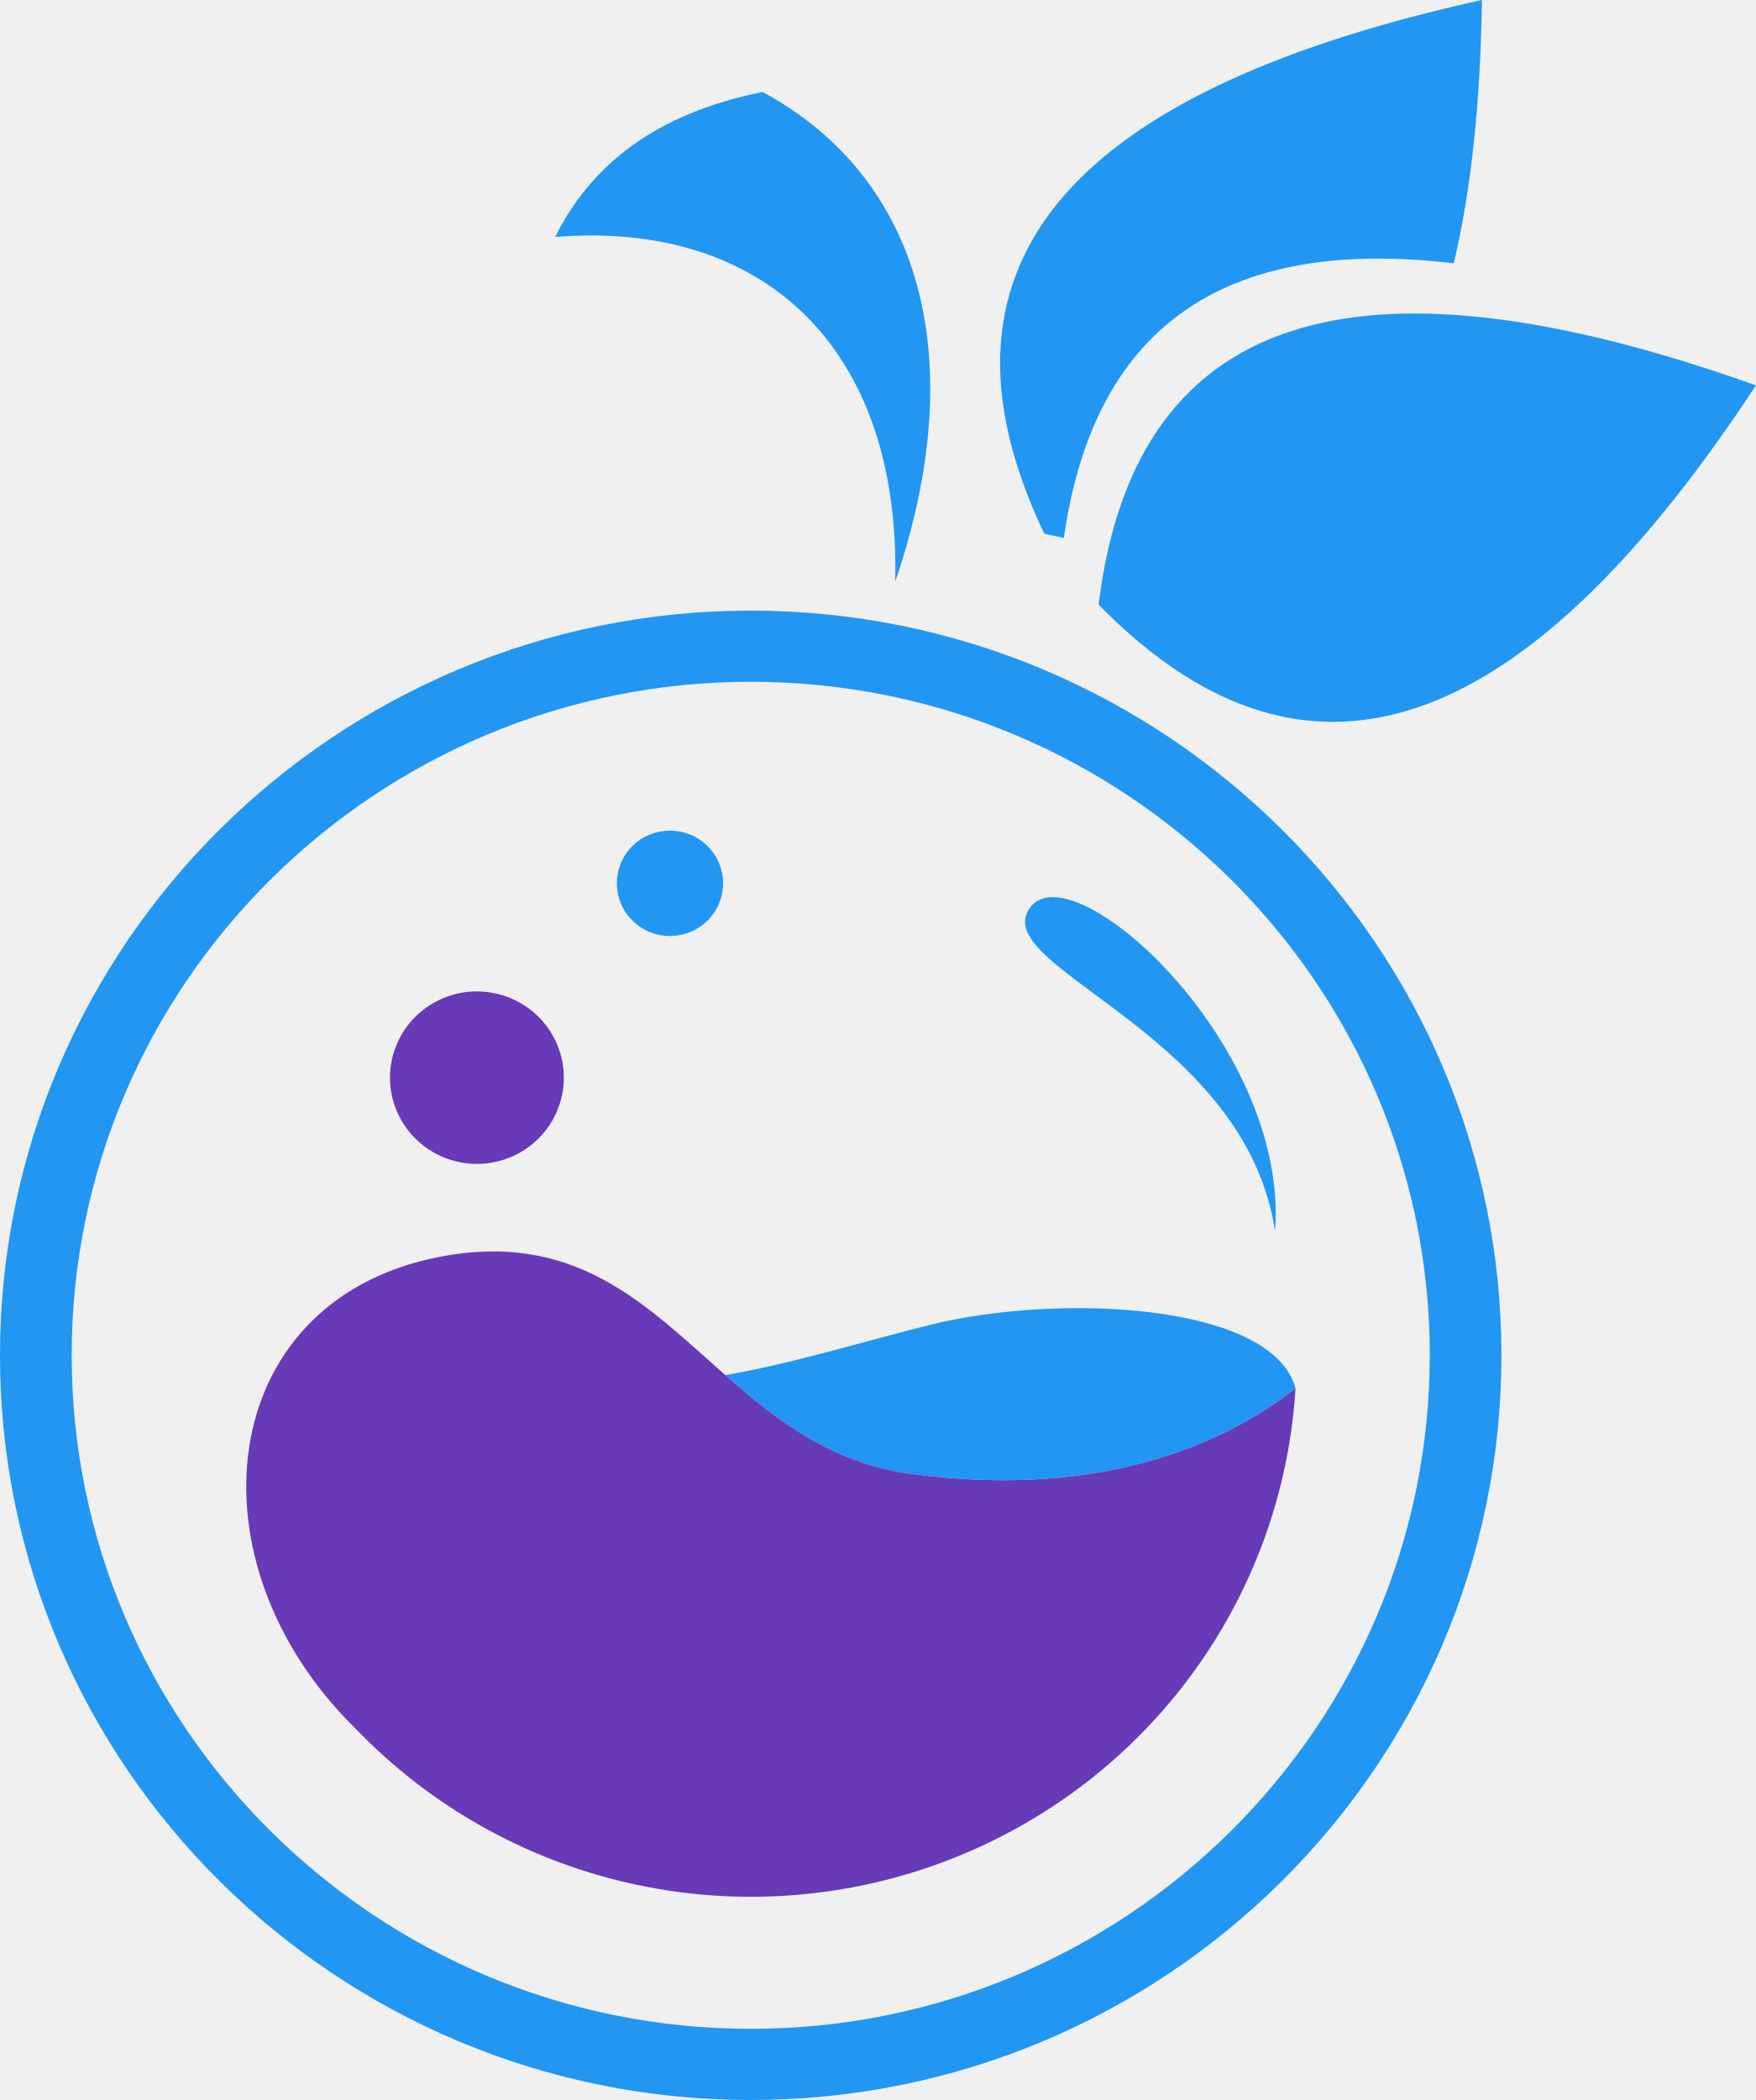
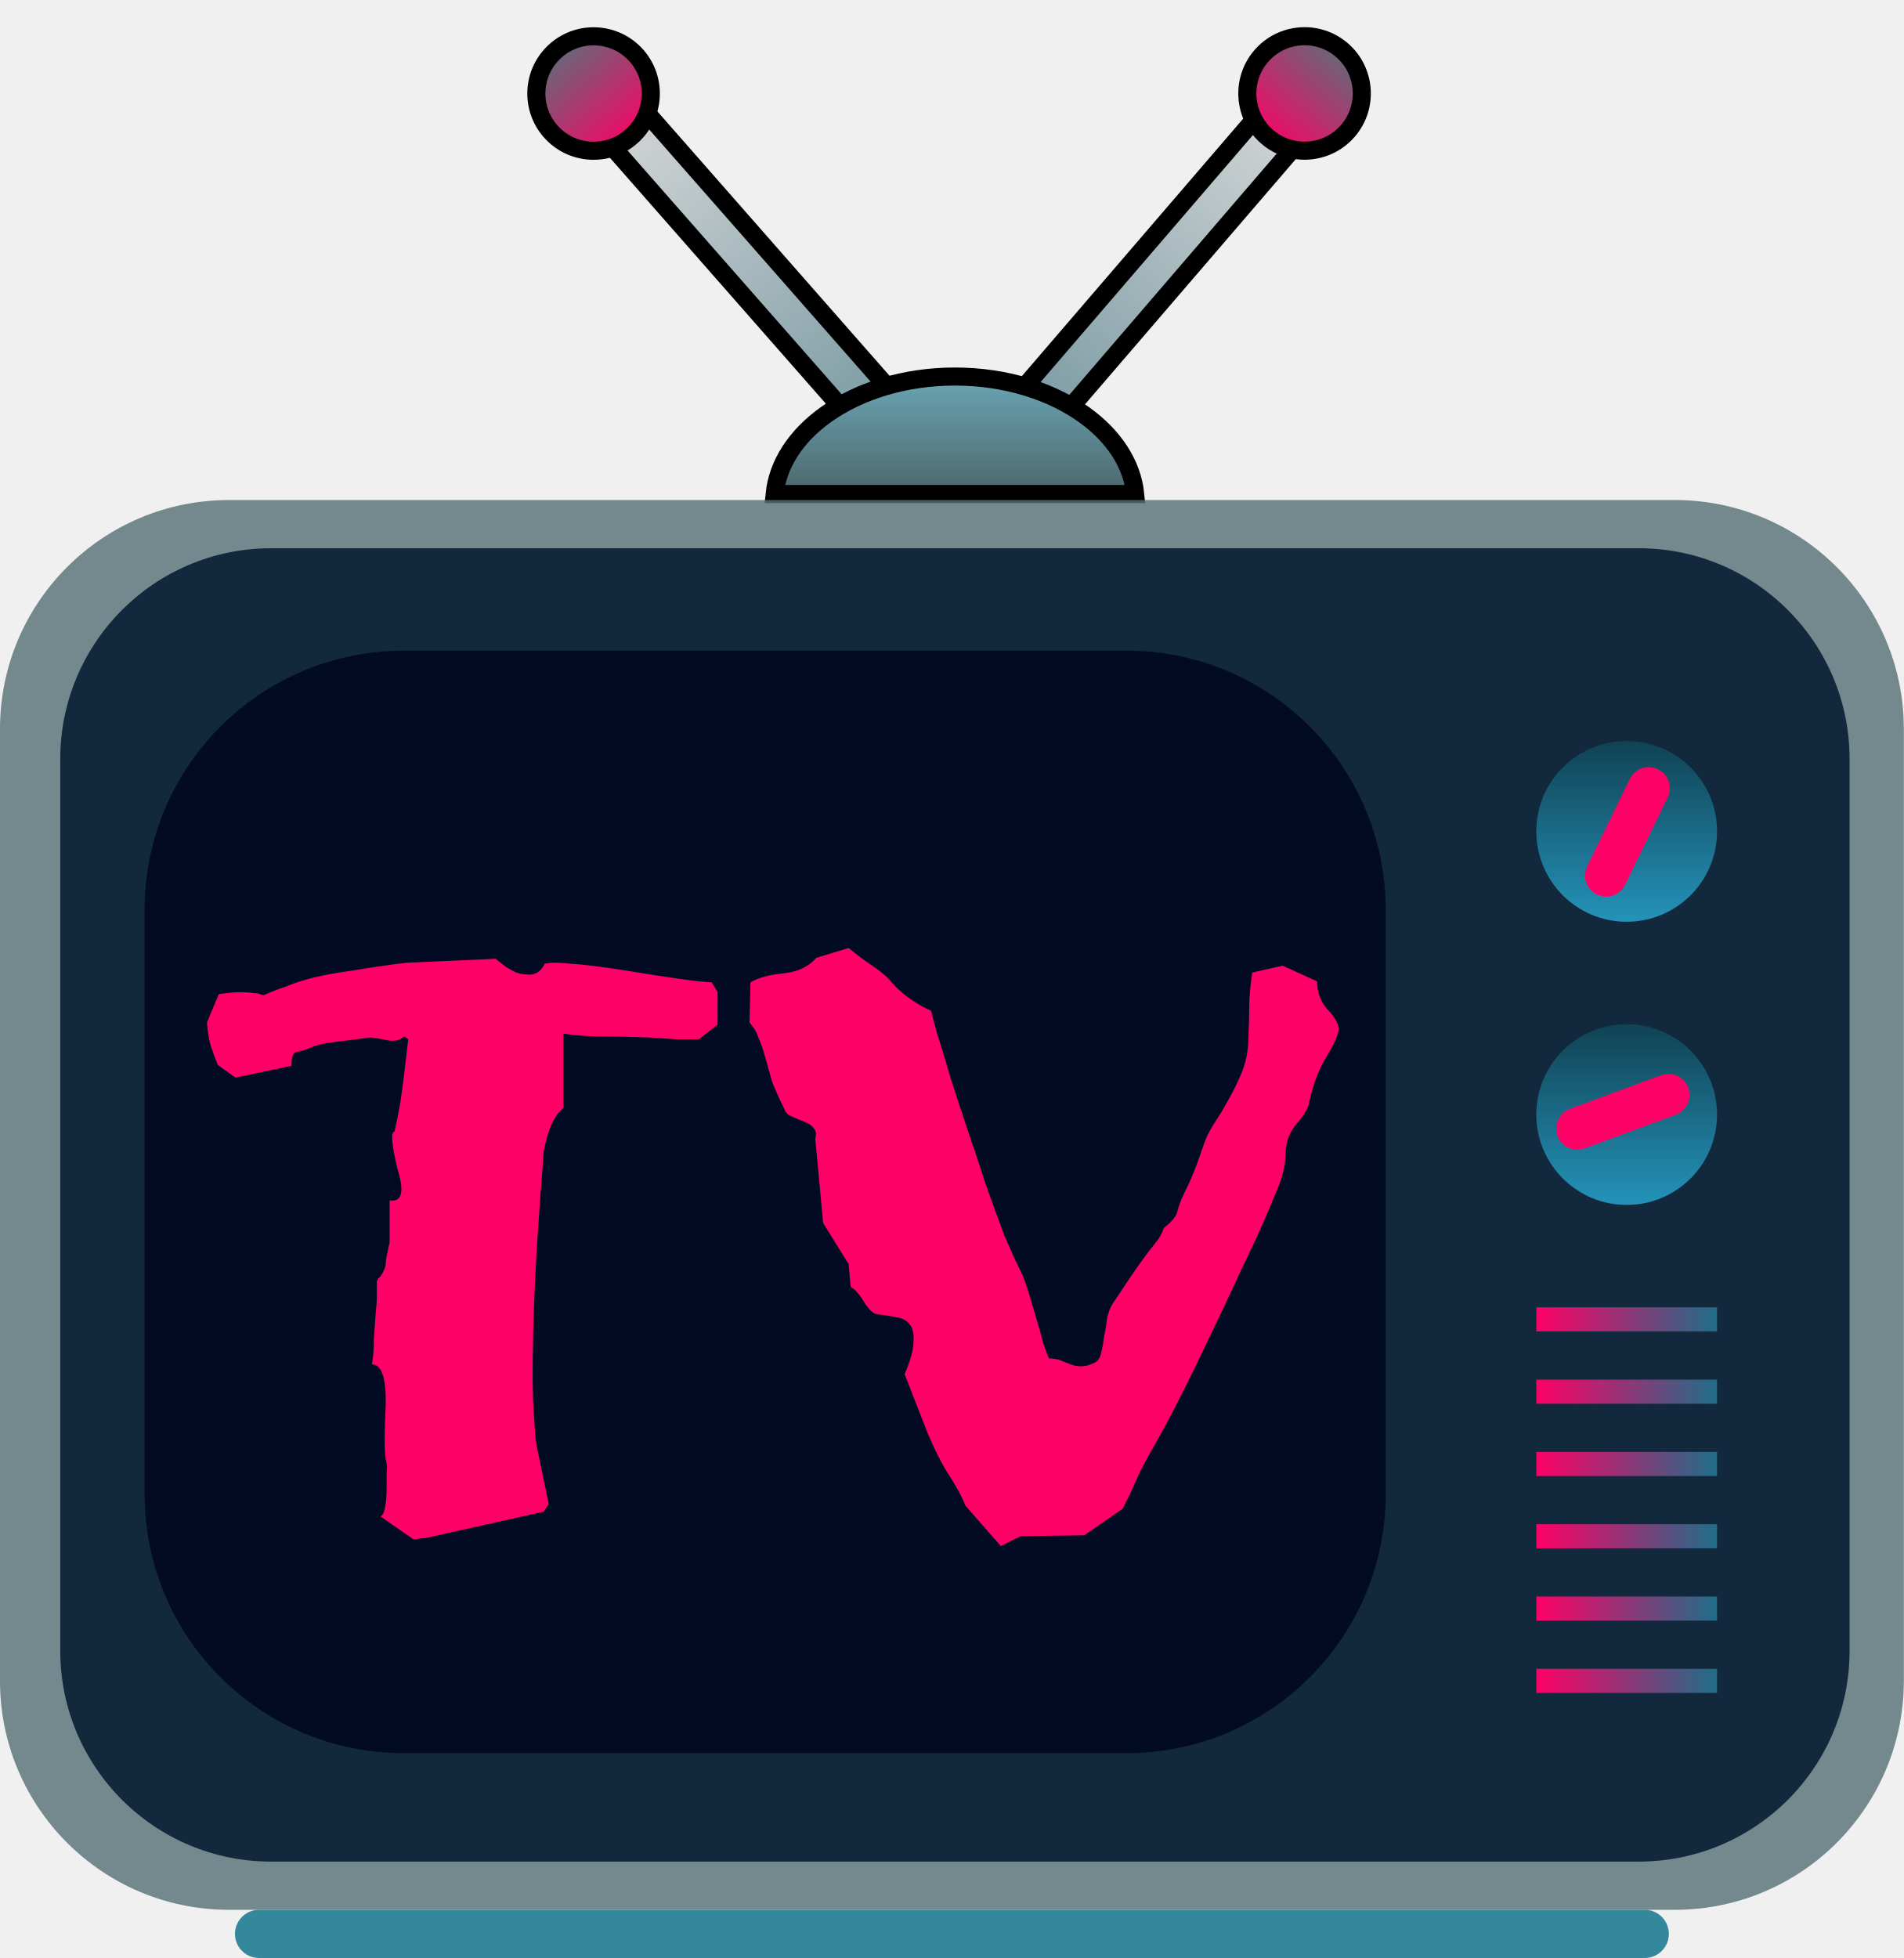
- <svg xmlns="http://www.w3.org/2000/svg" width="46" height="55" viewBox="0 0 46 55" fill="none">
-   <g clipPath="url(#clip0)">
-     <path d="M19.667 55C8.822 55 0 46.25 0 35.497C0 24.743 8.823 15.993 19.667 15.993C30.511 15.993 39.333 24.743 39.333 35.497C39.333 46.25 30.512 55 19.667 55ZM19.667 17.856C9.859 17.856 1.878 25.769 1.878 35.496C1.878 45.223 9.859 53.136 19.667 53.136C29.475 53.136 37.456 45.221 37.456 35.494C37.456 25.767 29.477 17.856 19.667 17.856Z" fill="#2196F3" />
-     <path d="M33.939 36.362C33.327 34.113 27.719 33.871 24.381 34.695C22.633 35.128 20.846 35.692 19.003 36.016C20.352 37.203 21.8 38.325 23.879 38.604C29.036 39.294 32.24 37.69 33.939 36.362Z" fill="#2196F3" />
-     <path d="M23.879 38.604C21.796 38.325 20.352 37.203 19.003 36.016C16.916 34.179 15.059 32.189 11.415 32.938C5.622 34.129 4.86 40.925 9.333 45.292C11.254 47.286 13.72 48.682 16.428 49.308C19.137 49.934 21.971 49.762 24.583 48.814C27.195 47.867 29.471 46.184 31.133 43.972C32.794 41.761 33.77 39.117 33.938 36.364C32.24 37.69 29.036 39.294 23.879 38.604Z" fill="#673AB7" />
-     <path d="M26.91 23.896C26.188 25.433 32.632 27.138 33.403 32.242C33.775 27.218 27.805 21.996 26.91 23.896Z" fill="#2196F3" />
-     <path d="M13.365 30.311C14.527 29.834 15.078 28.513 14.597 27.36C14.116 26.208 12.784 25.661 11.622 26.138C10.46 26.616 9.909 27.936 10.39 29.089C10.871 30.241 12.203 30.788 13.365 30.311Z" fill="#673AB7" />
-     <path d="M18.535 24.11C19.079 23.571 19.079 22.698 18.535 22.159C17.992 21.62 17.111 21.62 16.567 22.159C16.024 22.698 16.024 23.571 16.567 24.11C17.111 24.649 17.992 24.649 18.535 24.11Z" fill="#2196F3" />
-     <path d="M23.451 15.238C25.462 9.348 24.11 4.643 19.979 2.409C17.154 2.978 15.478 4.334 14.544 6.205C20.084 5.761 23.6 9.199 23.451 15.238Z" fill="#2196F3" />
-     <path d="M46 10.092C36.049 6.551 29.768 7.765 28.781 15.835C34.484 21.67 40.229 18.877 46 10.092Z" fill="#2196F3" />
-     <path d="M38.085 6.896C38.547 4.941 38.786 2.63 38.822 0C28.502 2.279 23.847 6.634 27.358 13.978C27.533 14.02 27.701 14.054 27.87 14.088C28.691 8.341 32.303 6.213 38.085 6.896Z" fill="#2196F3" />
-   </g>
+ <svg xmlns="http://www.w3.org/2000/svg" width="316" height="325" viewBox="0 0 316 325" fill="none">
+   <rect x="96.883" y="18.962" width="8" height="74" transform="rotate(-41.2881 96.8835 18.9616)" fill="url(#paint0_linear_2202_58)" stroke="black" stroke-width="3" />
+   <circle cx="98.524" cy="15.525" r="9.5" transform="rotate(-41.2881 98.5237 15.5247)" fill="url(#paint1_linear_2202_58)" stroke="black" stroke-width="3" />
+   <rect x="212.904" y="14.367" width="8" height="74" transform="rotate(40.6822 212.904 14.3673)" fill="url(#paint2_linear_2202_58)" stroke="black" stroke-width="3" />
+   <circle cx="216.535" cy="15.512" r="9.5" transform="rotate(40.6822 216.535 15.5122)" fill="url(#paint3_linear_2202_58)" stroke="black" stroke-width="3" />
+   <path d="M128.576 82C129.089 76.971 132.164 72.335 137.098 68.811C142.516 64.941 150.078 62.5 158.5 62.5C166.922 62.5 174.484 64.941 179.902 68.811C184.836 72.335 187.911 76.971 188.424 82H188.371H188.279H188.188H188.096H188.006H187.916H187.826H187.736H187.647H187.559H187.471H187.383H187.296H187.209H187.122H187.036H186.95H186.865H186.78H186.695H186.611H186.527H186.444H186.361H186.278H186.196H186.114H186.033H185.951H185.871H185.79H185.71H185.631H185.551H185.472H185.394H185.316H185.238H185.16H185.083H185.007H184.93H184.854H184.778H184.703H184.628H184.553H184.479H184.405H184.332H184.258H184.185H184.113H184.04H183.968H183.897H183.825H183.754H183.684H183.613H183.543H183.474H183.404H183.335H183.266H183.198H183.13H183.062H182.994H182.927H182.86H182.794H182.727H182.661H182.596H182.53H182.465H182.4H182.335H182.271H182.207H182.143H182.08H182.017H181.954H181.891H181.829H181.767H181.705H181.643H181.582H181.521H181.46H181.4H181.339H181.279H181.22H181.16H181.101H181.042H180.983H180.925H180.866H180.808H180.751H180.693H180.636H180.579H180.522H180.465H180.409H180.353H180.297H180.241H180.186H180.13H180.075H180.02H179.966H179.911H179.857H179.803H179.75H179.696H179.643H179.589H179.537H179.484H179.431H179.379H179.327H179.275H179.223H179.171H179.12H179.069H179.018H178.967H178.916H178.865H178.815H178.765H178.715H178.665H178.616H178.566H178.517H178.468H178.419H178.37H178.321H178.272H178.224H178.176H178.128H178.08H178.032H177.984H177.937H177.89H177.842H177.795H177.748H177.702H177.655H177.608H177.562H177.516H177.469H177.423H177.377H177.332H177.286H177.24H177.195H177.15H177.104H177.059H177.014H176.969H176.924H176.88H176.835H176.791H176.746H176.702H176.658H176.614H176.57H176.526H176.482H176.438H176.394H176.351H176.307H176.264H176.22H176.177H176.134H176.09H176.047H176.004H175.961H175.918H175.875H175.833H175.79H175.747H175.704H175.662H175.619H175.577H175.534H175.492H175.45H175.407H175.365H175.323H175.281H175.238H175.196H175.154H175.112H175.07H175.028H174.986H174.944H174.902H174.86H174.818H174.776H174.734H174.692H174.65H174.608H174.566H174.525H174.483H174.441H174.399H174.357H174.315H174.273H174.231H174.189H174.147H174.105H174.063H174.021H173.979H173.937H173.895H173.853H173.811H173.769H173.727H173.684H173.642H173.6H173.558H173.515H173.473H173.43H173.388H173.345H173.303H173.26H173.217H173.175H173.132H173.089H173.046H173.003H172.96H172.917H172.874H172.83H172.787H172.744H172.7H172.657H172.613H172.569H172.525H172.482H172.438H172.394H172.349H172.305H172.261H172.216H172.172H172.127H172.083H172.038H171.993H171.948H171.903H171.857H171.812H171.767H171.721H171.675H171.63H171.584H171.538H171.491H171.445H171.399H171.352H171.305H171.259H171.212H171.165H171.117H171.07H171.022H170.975H170.927H170.879H170.831H170.783H170.734H170.686H170.637H170.588H170.539H170.49H170.441H170.391H170.342H170.292H170.242H170.192H170.141H170.091H170.04H169.989H169.938H169.887H169.835H169.784H169.732H169.68H169.628H169.575H169.523H169.47H169.417H169.364H169.311H169.257H169.203H169.149H169.095H169.041H168.986H168.931H168.876H168.821H168.765H168.71H168.654H168.598H168.541H168.485H168.428H168.371H168.313H168.256H168.198H168.14H168.082H168.023H167.964H167.905H167.846H167.787H167.727H167.667H167.607H167.546H167.485H167.424H167.363H167.301H167.239H167.177H167.115H167.052H166.989H166.926H166.863H166.799H166.735H166.671H166.606H166.541H166.476H166.41H166.345H166.279H166.212H166.146H166.079H166.011H165.944H165.876H165.808H165.739H165.67H165.601H165.532H165.462H165.392H165.322H165.251H165.18H165.109H165.037H164.965H164.893H164.82H164.747H164.674H164.6H164.526H164.452H164.377H164.302H164.227H164.151H164.075H163.999H163.922H163.845H163.767H163.689H163.611H163.533H163.454H163.374H163.295H163.215H163.134H163.054H162.972H162.891H162.809H162.727H162.644H162.561H162.478H162.394H162.31H162.225H162.14H162.055H161.969H161.883H161.796H161.709H161.622H161.534H161.446H161.357H161.268H161.179H161.089H160.999H160.908H160.817H160.725H160.633H160.541H160.448H160.355H160.261H160.167H160.073H159.978H159.882H159.787H159.69H159.594H159.496H159.399H159.301H159.202H159.103H159.004H158.904H158.804H158.703H158.602H158.5H158.398H158.298H158.198H158.099H158H157.903H157.806H157.71H157.614H157.52H157.426H157.333H157.241H157.149H157.058H156.968H156.879H156.791H156.703H156.616H156.529H156.444H156.359H156.274H156.191H156.108H156.026H155.944H155.864H155.783H155.704H155.625H155.547H155.47H155.393H155.317H155.242H155.167H155.093H155.02H154.947H154.875H154.803H154.733H154.662H154.593H154.524H154.456H154.388H154.321H154.254H154.188H154.123H154.058H153.994H153.931H153.868H153.806H153.744H153.683H153.622H153.562H153.503H153.444H153.385H153.327H153.27H153.214H153.157H153.102H153.047H152.992H152.938H152.885H152.832H152.779H152.727H152.676H152.625H152.574H152.524H152.475H152.426H152.377H152.329H152.282H152.235H152.188H152.142H152.097H152.051H152.007H151.962H151.919H151.875H151.832H151.79H151.748H151.706H151.665H151.624H151.584H151.544H151.504H151.465H151.426H151.388H151.35H151.312H151.275H151.238H151.202H151.166H151.13H151.095H151.06H151.026H150.991H150.958H150.924H150.891H150.858H150.826H150.794H150.762H150.73H150.699H150.668H150.638H150.608H150.578H150.548H150.519H150.49H150.461H150.433H150.405H150.377H150.35H150.322H150.295H150.269H150.242H150.216H150.19H150.165H150.139H150.114H150.089H150.064H150.04H150.016H149.992H149.968H149.944H149.921H149.898H149.875H149.852H149.83H149.808H149.785H149.763H149.742H149.72H149.699H149.678H149.657H149.636H149.615H149.595H149.574H149.554H149.534H149.514H149.494H149.474H149.455H149.436H149.416H149.397H149.378H149.359H149.34H149.322H149.303H149.285H149.266H149.248H149.23H149.212H149.194H149.176H149.158H149.14H149.122H149.105H149.087H149.069H149.052H149.034H149.017H149H148.982H148.965H148.948H148.931H148.913H148.896H148.879H148.862H148.845H148.827H148.81H148.793H148.776H148.759H148.741H148.724H148.707H148.69H148.672H148.655H148.638H148.62H148.603H148.585H148.568H148.55H148.532H148.514H148.497H148.479H148.461H148.443H148.425H148.406H148.388H148.37H148.351H148.332H148.314H148.295H148.276H148.257H148.238H148.218H148.199H148.18H148.16H148.14H148.12H148.1H148.08H148.059H148.039H148.018H147.997H147.976H147.955H147.933H147.912H147.89H147.868H147.846H147.823H147.801H147.778H147.755H147.732H147.708H147.685H147.661H147.637H147.613H147.588H147.563H147.538H147.513H147.488H147.462H147.436H147.41H147.383H147.356H147.329H147.302H147.274H147.247H147.218H147.19H147.161H147.132H147.103H147.073H147.043H147.013H146.982H146.952H146.92H146.889H146.857H146.825H146.792H146.759H146.726H146.692H146.658H146.624H146.59H146.555H146.519H146.483H146.447H146.411H146.374H146.337H146.299H146.261H146.222H146.184H146.144H146.105H146.065H146.024H145.983H145.942H145.9H145.858H145.815H145.772H145.729H145.685H145.64H145.596H145.55H145.504H145.458H145.411H145.364H145.317H145.269H145.22H145.171H145.121H145.071H145.021H144.969H144.918H144.866H144.813H144.76H144.706H144.652H144.597H144.542H144.486H144.43H144.373H144.316H144.258H144.199H144.14H144.081H144.021H143.96H143.898H143.837H143.774H143.711H143.647H143.583H143.518H143.453H143.387H143.32H143.253H143.185H143.116H143.047H142.978H142.907H142.836H142.764H142.692H142.619H142.546H142.471H142.397H142.321H142.245H142.168H142.09H142.012H141.933H141.854H141.773H141.693H141.611H141.529H141.445H141.362H141.277H141.192H141.106H141.02H140.932H140.844H140.756H140.666H140.576H140.485H140.393H140.301H140.207H140.113H140.019H139.923H139.827H139.73H139.632H139.533H139.434H139.334H139.233H139.131H139.028H138.925H138.821H138.716H138.61H138.504H138.396H138.288H138.179H138.069H137.958H137.847H137.734H137.621H137.507H137.392H137.276H137.159H137.042H136.923H136.804H136.684H136.563H136.441H136.318H136.194H136.07H135.944H135.818H135.691H135.562H135.433H135.303H135.172H135.04H134.908H134.774H134.639H134.503H134.367H134.229H134.091H133.951H133.811H133.67H133.527H133.384H133.24H133.095H132.948H132.801H132.653H132.504H132.354H132.202H132.05H131.897H131.743H131.588H131.432H131.274H131.116H130.957H130.796H130.635H130.473H130.309H130.145H129.979H129.812H129.645H129.476H129.306H129.135H128.963H128.79H128.616H128.576Z" fill="url(#paint4_linear_2202_58)" stroke="black" stroke-width="3" />
+   <rect opacity="0.81" y="83" width="316" height="234" rx="38" fill="#567178" />
+   <rect opacity="0.88" x="10" y="91" width="297" height="218" rx="35" fill="#041C32" />
+   <rect x="24" y="108" width="206" height="183" rx="43" fill="#020B23" />
+   <path d="M116.011 172.513C114.924 172.513 113.675 172.513 112.262 172.513C110.849 172.404 109.219 172.296 107.372 172.187C104.221 172.078 101.341 172.024 98.733 172.024C96.125 171.915 94.386 171.752 93.517 171.535V183.923C91.996 185.118 90.909 187.509 90.257 191.095C89.388 201.853 88.844 210.492 88.627 217.012C88.41 223.423 88.355 228.422 88.464 232.008C88.573 234.181 88.681 236.029 88.79 237.55C88.899 238.963 89.062 240.104 89.279 240.973L91.072 249.612L90.257 250.916L70.534 255.317H70.045C69.828 255.317 69.556 255.371 69.23 255.48C69.013 255.48 68.795 255.48 68.578 255.48L63.199 251.731C63.199 251.622 63.253 251.568 63.362 251.568C63.471 251.459 63.579 251.296 63.688 251.079C63.797 250.753 63.905 250.264 64.014 249.612C64.123 248.851 64.177 247.819 64.177 246.515C64.177 245.428 64.177 244.668 64.177 244.233C64.286 243.798 64.231 243.092 64.014 242.114C63.797 240.81 63.797 237.876 64.014 233.312C64.123 228.748 63.362 226.466 61.732 226.466C61.949 225.271 62.058 223.858 62.058 222.228C62.167 220.598 62.275 219.077 62.384 217.664C62.493 216.795 62.547 215.98 62.547 215.219C62.547 214.35 62.547 213.48 62.547 212.611C62.656 212.502 62.71 212.394 62.71 212.285C62.819 212.176 62.927 212.068 63.036 211.959L63.199 211.796C63.742 210.927 64.014 210.275 64.014 209.84C64.014 209.297 64.231 208.101 64.666 206.254V199.245C66.731 199.571 67.165 197.832 65.97 194.029C64.992 189.9 64.829 187.835 65.481 187.835C65.807 186.422 66.133 184.792 66.459 182.945C66.676 181.424 66.894 179.794 67.111 178.055C67.328 176.208 67.546 174.36 67.763 172.513L67.111 172.024C66.35 172.676 65.427 172.893 64.34 172.676C63.362 172.459 62.438 172.296 61.569 172.187C59.07 172.513 56.951 172.785 55.212 173.002C53.473 173.219 52.061 173.6 50.974 174.143C50.322 174.36 49.724 174.523 49.181 174.632C48.638 174.741 48.366 175.501 48.366 176.914L39.075 178.87L36.141 176.751C35.706 175.664 35.326 174.632 35 173.654C34.674 172.567 34.457 171.263 34.348 169.742L36.304 165.015C37.825 164.798 39.021 164.689 39.89 164.689C40.868 164.689 41.574 164.743 42.009 164.852C42.552 164.852 42.933 164.906 43.15 165.015C43.367 165.124 43.585 165.178 43.802 165.178C44.997 164.635 46.247 164.146 47.551 163.711C48.855 163.168 50.376 162.679 52.115 162.244C53.962 161.809 56.081 161.429 58.472 161.103C60.971 160.668 63.96 160.234 67.437 159.799L82.27 159.147L83.9 160.451C84.443 160.777 85.041 161.103 85.693 161.429C86.345 161.646 86.997 161.755 87.649 161.755C88.41 161.864 89.116 161.592 89.768 160.94C89.985 160.723 90.203 160.397 90.42 159.962C91.289 159.745 92.702 159.745 94.658 159.962C96.723 160.071 99.82 160.451 103.949 161.103C111.121 162.298 115.848 162.95 118.13 163.059L119.108 164.689V170.068L116.011 172.513ZM181.775 226.14C182.21 225.923 182.536 225.434 182.753 224.673C182.97 223.804 183.133 222.88 183.242 221.902C183.459 220.924 183.622 219.946 183.731 218.968C183.948 217.881 184.274 217.012 184.709 216.36C186.013 214.404 187.1 212.774 187.969 211.47C188.947 210.057 189.762 208.916 190.414 208.047C191.175 207.069 191.772 206.308 192.207 205.765C192.642 205.113 192.968 204.461 193.185 203.809C194.598 202.722 195.358 201.744 195.467 200.875C195.684 200.006 196.173 198.81 196.934 197.289C197.477 196.202 198.075 194.79 198.727 193.051C199.379 191.204 199.759 190.117 199.868 189.791C200.194 188.813 200.737 187.726 201.498 186.531C202.367 185.227 203.182 183.869 203.943 182.456C204.812 180.935 205.573 179.359 206.225 177.729C206.877 175.99 207.203 174.197 207.203 172.35C207.312 169.959 207.366 167.895 207.366 166.156C207.475 164.309 207.638 162.733 207.855 161.429L212.908 160.288L218.613 162.896C218.613 164.635 219.156 166.156 220.243 167.46C221.438 168.655 222.09 169.742 222.199 170.72C222.199 171.589 221.547 173.111 220.243 175.284C218.939 177.349 217.961 179.902 217.309 182.945C217.2 183.814 216.548 184.955 215.353 186.368C214.158 187.672 213.506 189.248 213.397 191.095C213.397 192.942 213.017 194.844 212.256 196.8C211.495 198.647 210.952 199.951 210.626 200.712C209.648 203.103 208.181 206.308 206.225 210.329C204.378 214.35 202.041 219.294 199.216 225.162C196.391 231.03 194.054 235.594 192.207 238.854C190.36 242.114 189.273 244.124 188.947 244.885L187.643 247.819L186.339 250.427L179.982 254.828L169.387 254.991L166.127 256.621L160.259 249.938C159.607 248.308 158.629 246.515 157.325 244.559C156.13 242.603 154.989 240.321 153.902 237.713L150.153 228.096C151.131 225.814 151.62 224.021 151.62 222.717C151.729 221.413 151.511 220.435 150.968 219.783C150.425 219.131 149.664 218.751 148.686 218.642C147.708 218.425 146.676 218.262 145.589 218.153C144.937 218.044 144.231 217.392 143.47 216.197C142.709 214.893 141.949 214.024 141.188 213.589L140.862 209.84L136.624 202.994L135.32 188.976C135.537 188.215 135.429 187.618 134.994 187.183C134.668 186.748 134.179 186.422 133.527 186.205L131.571 185.39C130.81 185.064 130.376 184.684 130.267 184.249C129.398 182.51 128.691 180.935 128.148 179.522C127.713 178.001 127.333 176.642 127.007 175.447C126.681 174.252 126.301 173.165 125.866 172.187C125.54 171.209 125.051 170.394 124.399 169.742L124.562 163.059C125.866 162.298 127.605 161.809 129.778 161.592C132.277 161.375 134.179 160.505 135.483 158.984L140.862 157.354C142.166 158.441 143.47 159.419 144.774 160.288C146.078 161.157 147.056 161.972 147.708 162.733C149.447 164.798 151.729 166.482 154.554 167.786C154.663 168.329 154.989 169.579 155.532 171.535C156.184 173.491 156.89 175.827 157.651 178.544C158.52 181.261 159.498 184.249 160.585 187.509C161.672 190.66 162.704 193.757 163.682 196.8C164.769 199.843 165.801 202.668 166.779 205.276C167.866 207.775 168.789 209.786 169.55 211.307C169.876 211.959 170.256 212.991 170.691 214.404C171.126 215.817 171.56 217.284 171.995 218.805C172.43 220.218 172.81 221.576 173.136 222.88C173.571 224.184 173.897 225.053 174.114 225.488C174.875 225.488 175.527 225.597 176.07 225.814C176.613 226.031 177.157 226.249 177.7 226.466C178.243 226.683 178.841 226.792 179.493 226.792C180.145 226.792 180.906 226.575 181.775 226.14Z" fill="#FF0066" />
+   <circle cx="270" cy="138" r="15" fill="url(#paint5_linear_2202_58)" />
+   <circle cx="270" cy="185" r="15" fill="url(#paint6_linear_2202_58)" />
+   <rect x="255" y="217" width="30" height="4" fill="url(#paint7_linear_2202_58)" />
+   <rect x="255" y="229" width="30" height="4" fill="url(#paint8_linear_2202_58)" />
+   <rect x="255" y="277" width="30" height="4" fill="url(#paint9_linear_2202_58)" />
+   <rect x="255" y="265" width="30" height="4" fill="url(#paint10_linear_2202_58)" />
+   <rect x="255" y="253" width="30" height="4" fill="url(#paint11_linear_2202_58)" />
+   <rect x="255" y="241" width="30" height="4" fill="url(#paint12_linear_2202_58)" />
+   <rect x="261.908" y="146.945" width="23.124" height="7" rx="3.5" transform="rotate(-63.9903 261.908 146.945)" fill="#FF0066" />
+   <rect x="257.302" y="185.264" width="23.124" height="7" rx="3.5" transform="rotate(-20.2476 257.302 185.264)" fill="#FF0066" />
+   <rect x="39" y="317" width="238" height="8" rx="4" fill="#34889B" />
  <defs>
-     <clipPath id="clip0">
-       <rect width="46" height="55" fill="white" />
-     </clipPath>
+     <linearGradient id="paint0_linear_2202_58" x1="100.267" y1="18.824" x2="100.267" y2="95.824" gradientUnits="userSpaceOnUse">
+       <stop stop-color="#D9D9D9" />
+       <stop offset="1" stop-color="#72969F" />
+     </linearGradient>
+     <linearGradient id="paint1_linear_2202_58" x1="98.524" y1="4.525" x2="98.524" y2="26.525" gradientUnits="userSpaceOnUse">
+       <stop stop-color="#577279" />
+       <stop offset="1" stop-color="#FF0066" />
+     </linearGradient>
+     <linearGradient id="paint2_linear_2202_58" x1="218.244" y1="12.252" x2="218.244" y2="89.252" gradientUnits="userSpaceOnUse">
+       <stop stop-color="#D9D9D9" />
+       <stop offset="1" stop-color="#72969F" />
+     </linearGradient>
+     <linearGradient id="paint3_linear_2202_58" x1="216.535" y1="4.512" x2="216.535" y2="26.512" gradientUnits="userSpaceOnUse">
+       <stop stop-color="#577279" />
+       <stop offset="1" stop-color="#FF0066" />
+     </linearGradient>
+     <linearGradient id="paint4_linear_2202_58" x1="158.5" y1="61" x2="158.5" y2="83.5" gradientUnits="userSpaceOnUse">
+       <stop stop-color="#6BAAB9" />
+       <stop offset="1" stop-color="#4C6267" />
+     </linearGradient>
+     <linearGradient id="paint5_linear_2202_58" x1="270" y1="123" x2="270" y2="153" gradientUnits="userSpaceOnUse">
+       <stop stop-color="#104253" />
+       <stop offset="1" stop-color="#2493B9" />
+     </linearGradient>
+     <linearGradient id="paint6_linear_2202_58" x1="270" y1="170" x2="270" y2="200" gradientUnits="userSpaceOnUse">
+       <stop stop-color="#104253" />
+       <stop offset="1" stop-color="#2493B9" />
+     </linearGradient>
+     <linearGradient id="paint7_linear_2202_58" x1="255" y1="219" x2="285" y2="219" gradientUnits="userSpaceOnUse">
+       <stop stop-color="#FF0066" />
+       <stop offset="1" stop-color="#1F6D88" />
+     </linearGradient>
+     <linearGradient id="paint8_linear_2202_58" x1="255" y1="231" x2="285" y2="231" gradientUnits="userSpaceOnUse">
+       <stop stop-color="#FF0066" />
+       <stop offset="1" stop-color="#1F6D88" />
+     </linearGradient>
+     <linearGradient id="paint9_linear_2202_58" x1="255" y1="279" x2="285" y2="279" gradientUnits="userSpaceOnUse">
+       <stop stop-color="#FF0066" />
+       <stop offset="1" stop-color="#1F6D88" />
+     </linearGradient>
+     <linearGradient id="paint10_linear_2202_58" x1="255" y1="267" x2="285" y2="267" gradientUnits="userSpaceOnUse">
+       <stop stop-color="#FF0066" />
+       <stop offset="1" stop-color="#1F6D88" />
+     </linearGradient>
+     <linearGradient id="paint11_linear_2202_58" x1="255" y1="255" x2="285" y2="255" gradientUnits="userSpaceOnUse">
+       <stop stop-color="#FF0066" />
+       <stop offset="1" stop-color="#1F6D88" />
+     </linearGradient>
+     <linearGradient id="paint12_linear_2202_58" x1="255" y1="243" x2="285" y2="243" gradientUnits="userSpaceOnUse">
+       <stop stop-color="#FF0066" />
+       <stop offset="1" stop-color="#1F6D88" />
+     </linearGradient>
  </defs>
</svg>
